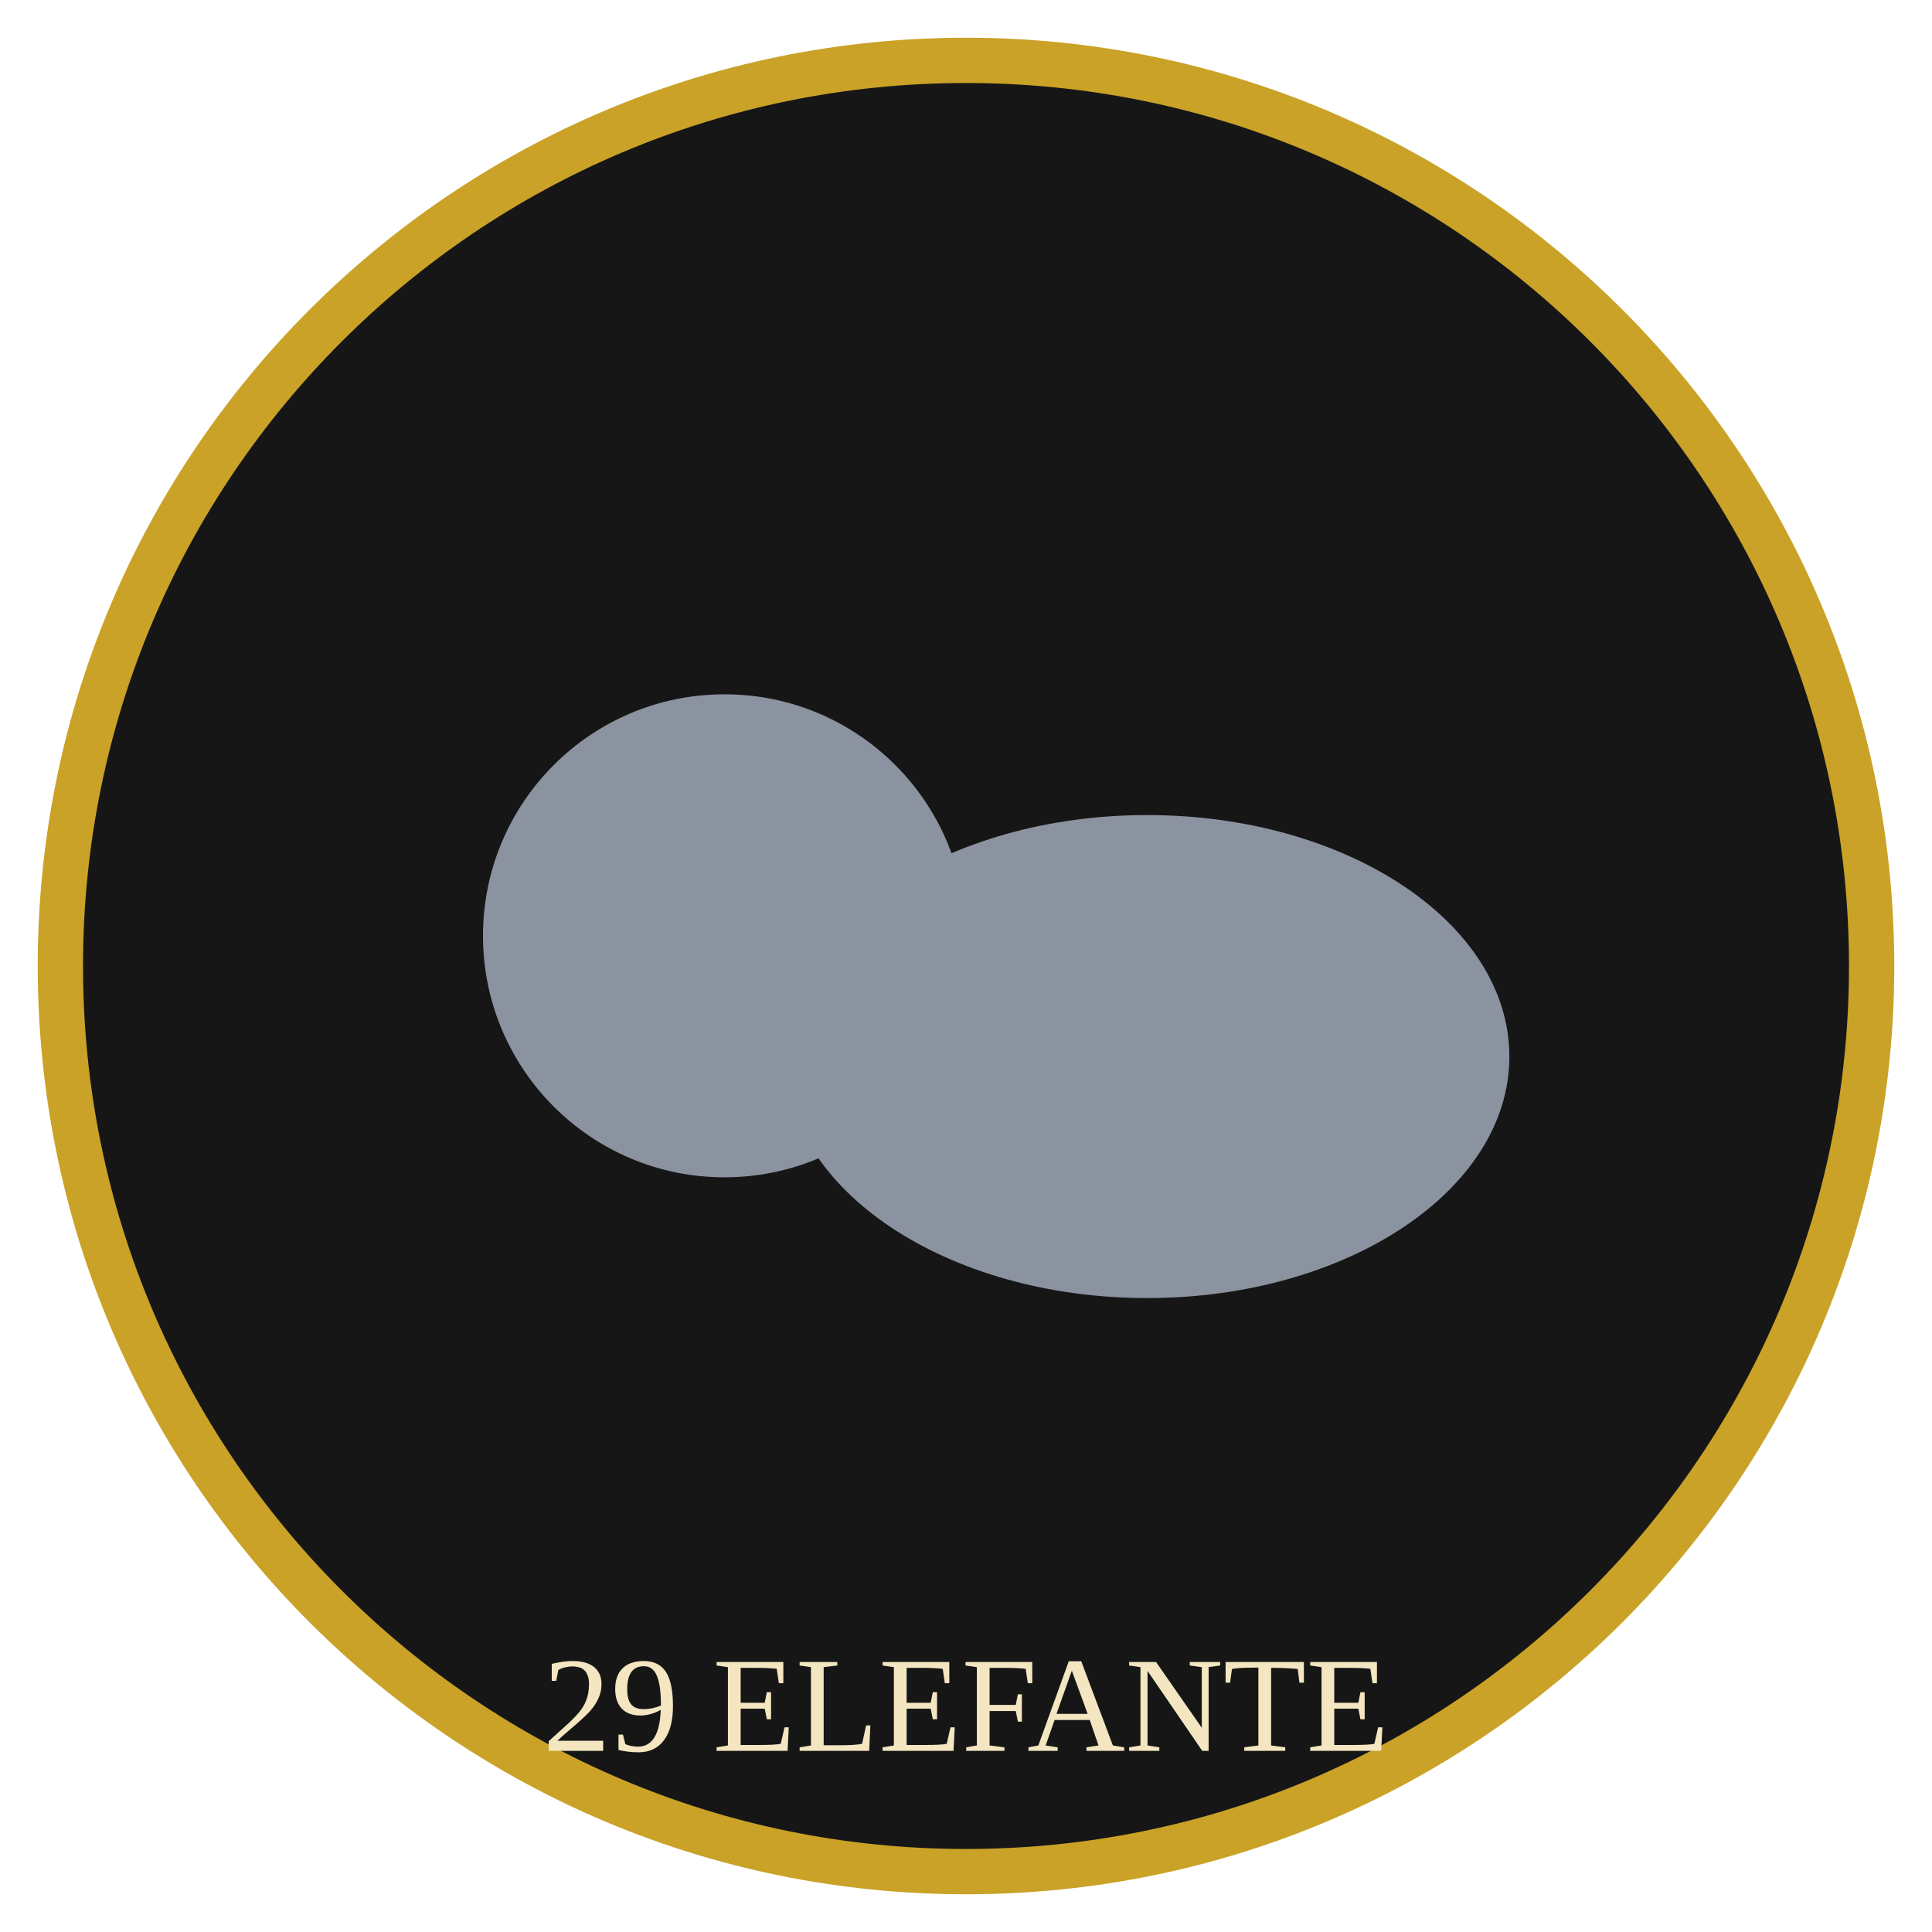
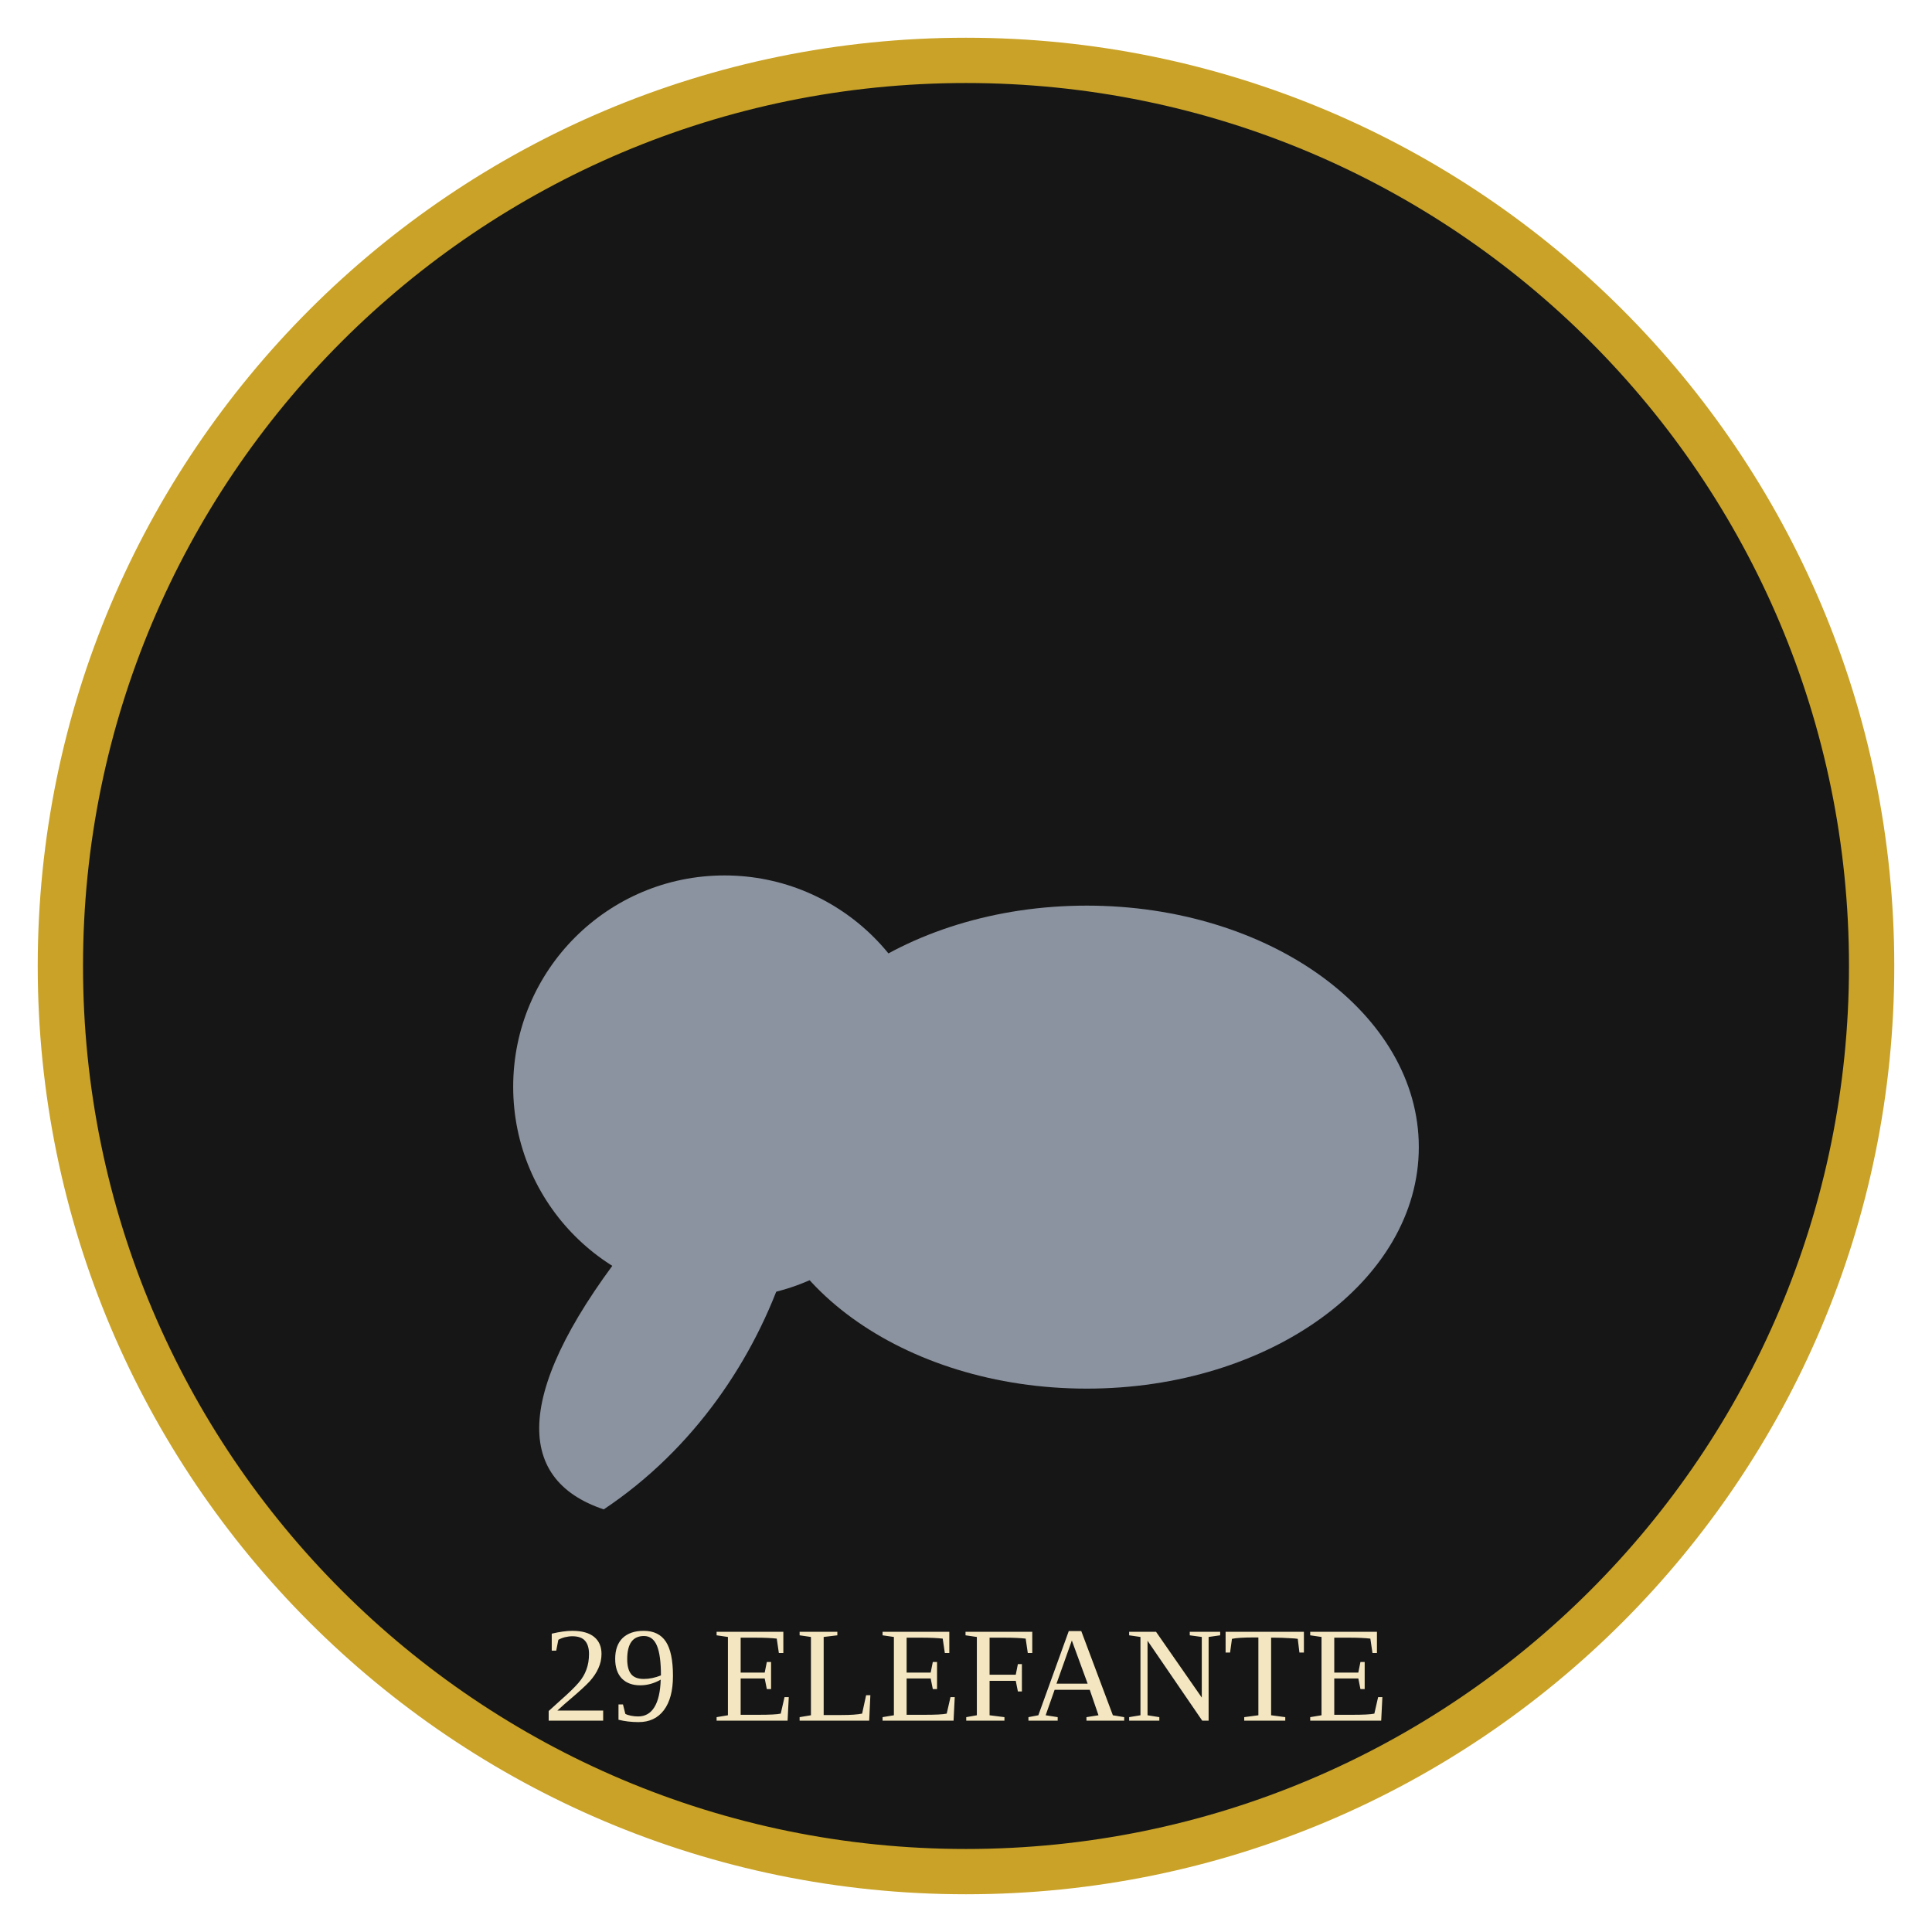
- <svg xmlns="http://www.w3.org/2000/svg" viewBox="0 0 128 128">
+ <svg xmlns="http://www.w3.org/2000/svg" width="56" height="56" viewBox="0 0 128 128">
  <circle cx="64" cy="64" r="60" fill="#161616" stroke="#c9a227" stroke-width="3" />
-   <circle cx="48" cy="62" r="16" fill="#8b93a0" />
-   <ellipse cx="76" cy="70" rx="24" ry="16" fill="#8b93a0" />
-   <text x="64" y="116" text-anchor="middle" font-size="9" fill="#f3e6c0">29 ELEFANTE</text>
+   <ellipse cx="72" cy="76" rx="22" ry="16" fill="#8b93a0" />
+   <circle cx="48" cy="72" r="14" fill="#8b93a0" />
+   <path d="M42 82c-8 10-8 16-2 18 6-4 10-10 12-16z" fill="#8b93a0" />
+   <text x="64" y="114" text-anchor="middle" font-size="9" fill="#f3e6c0">29 ELEFANTE</text>
</svg>
